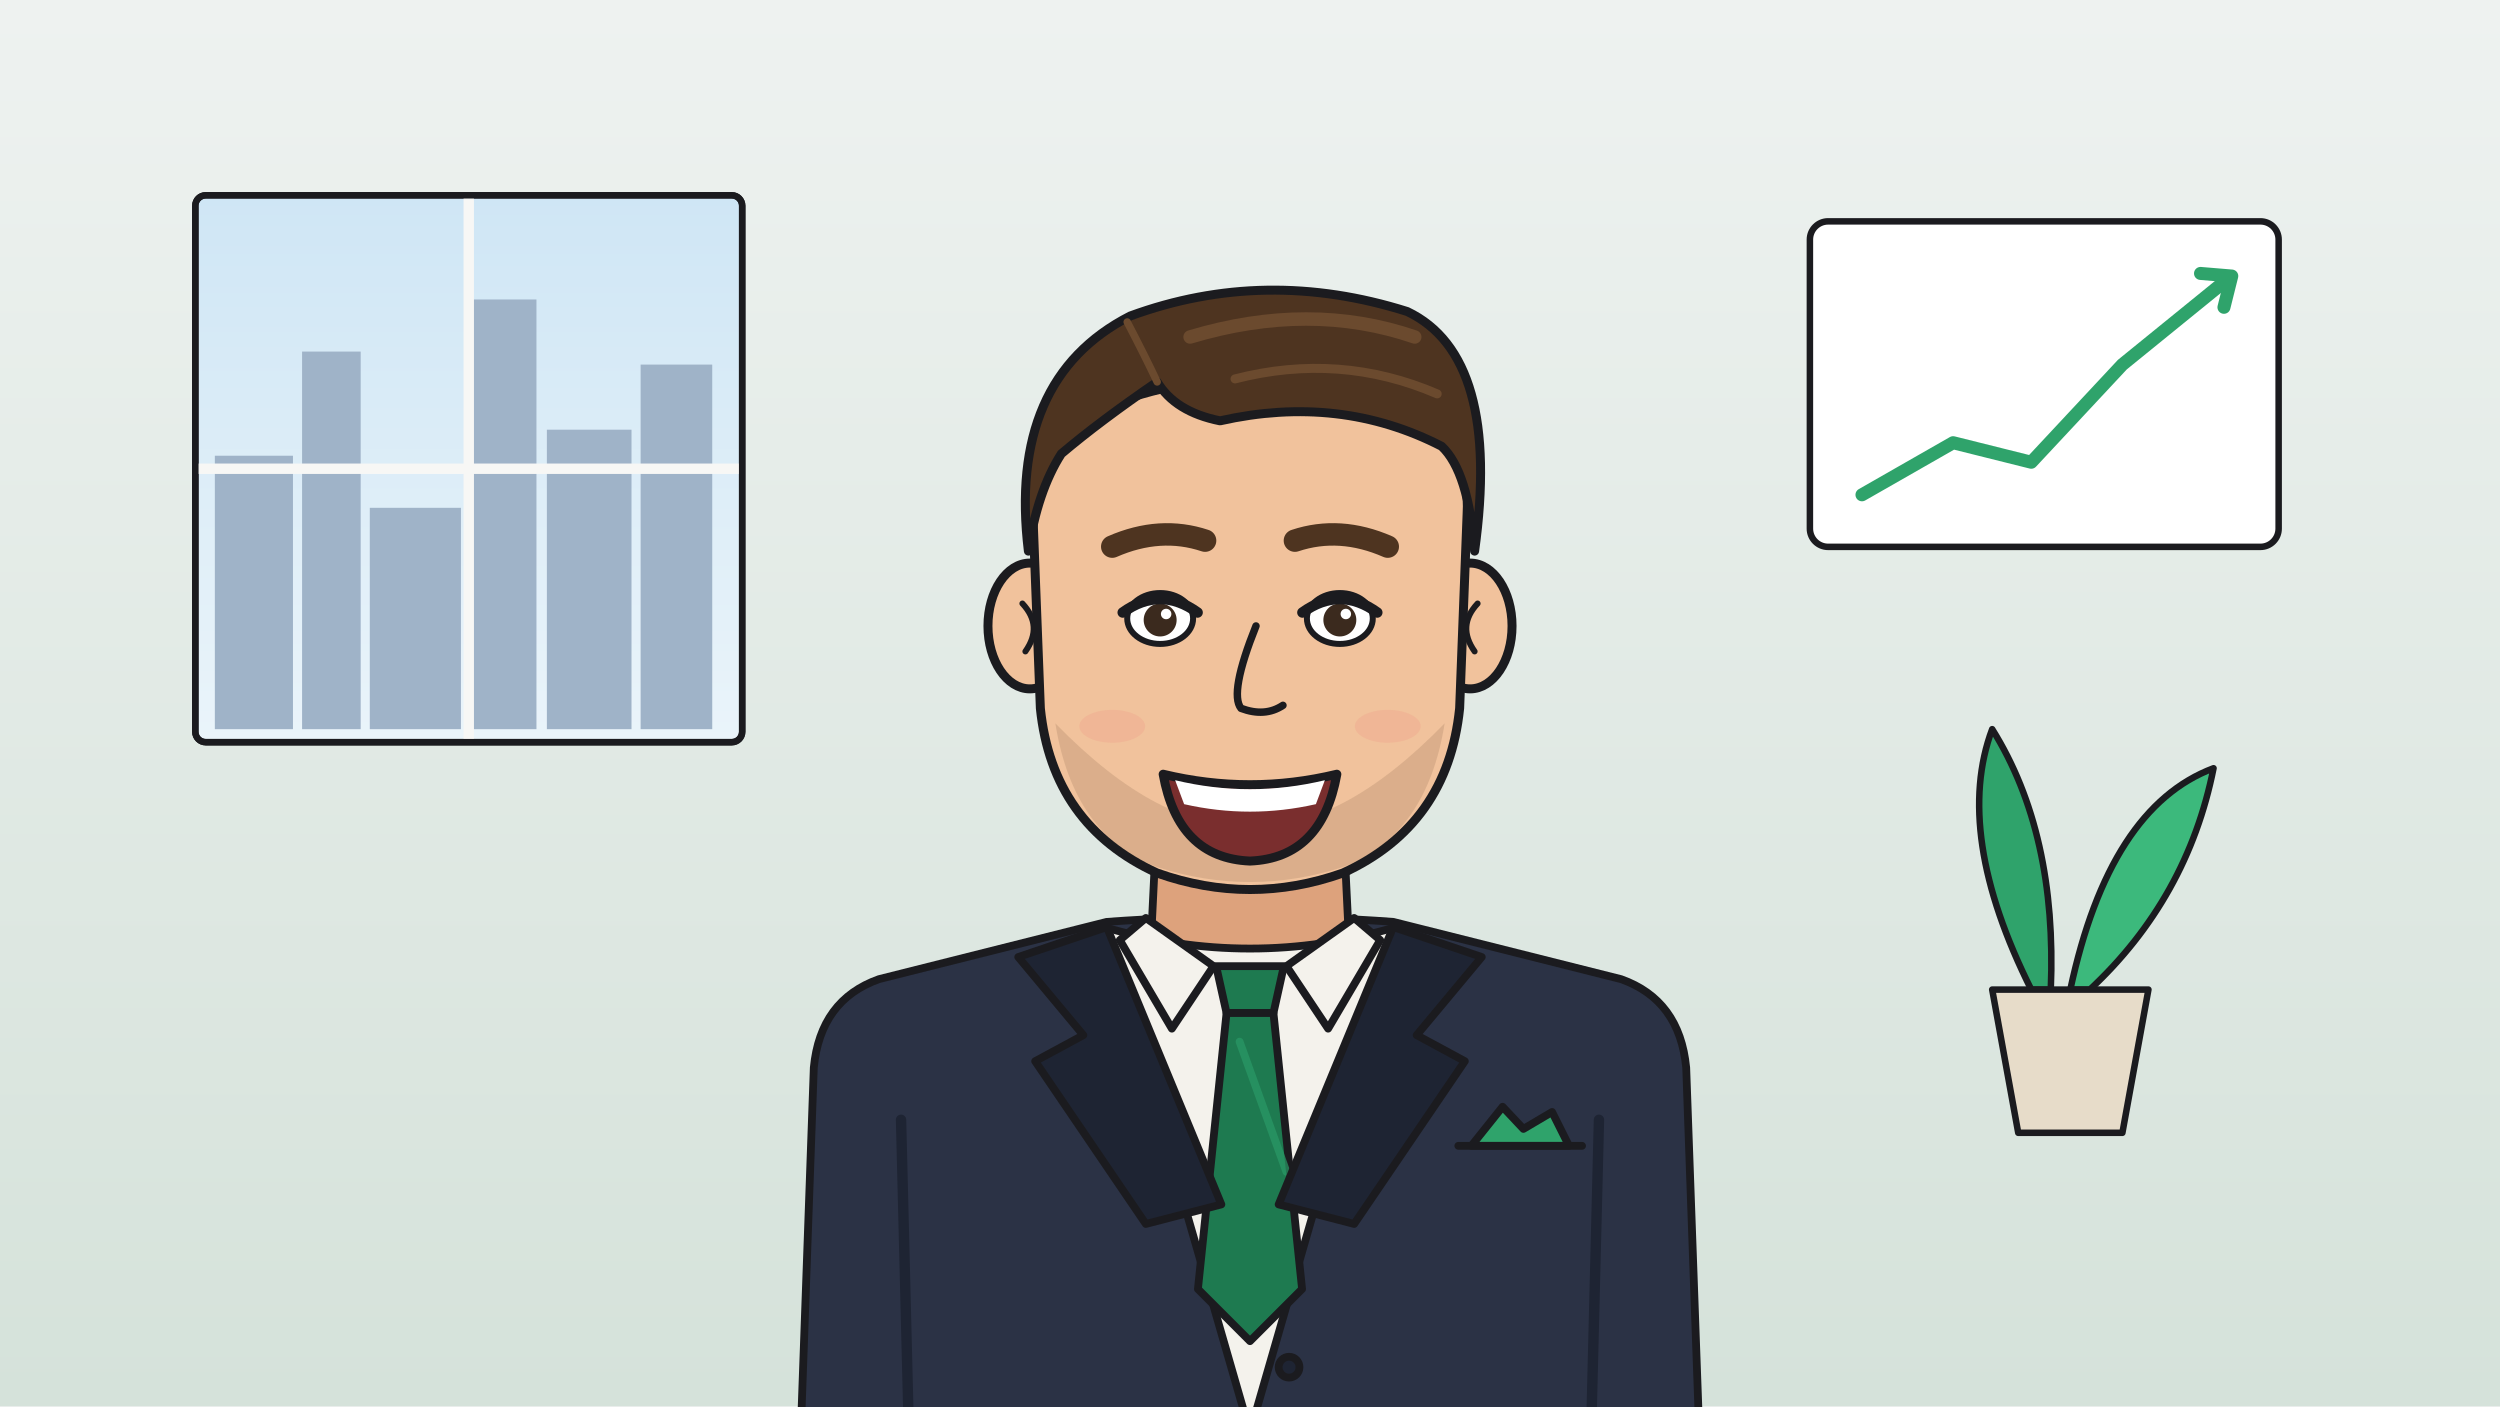
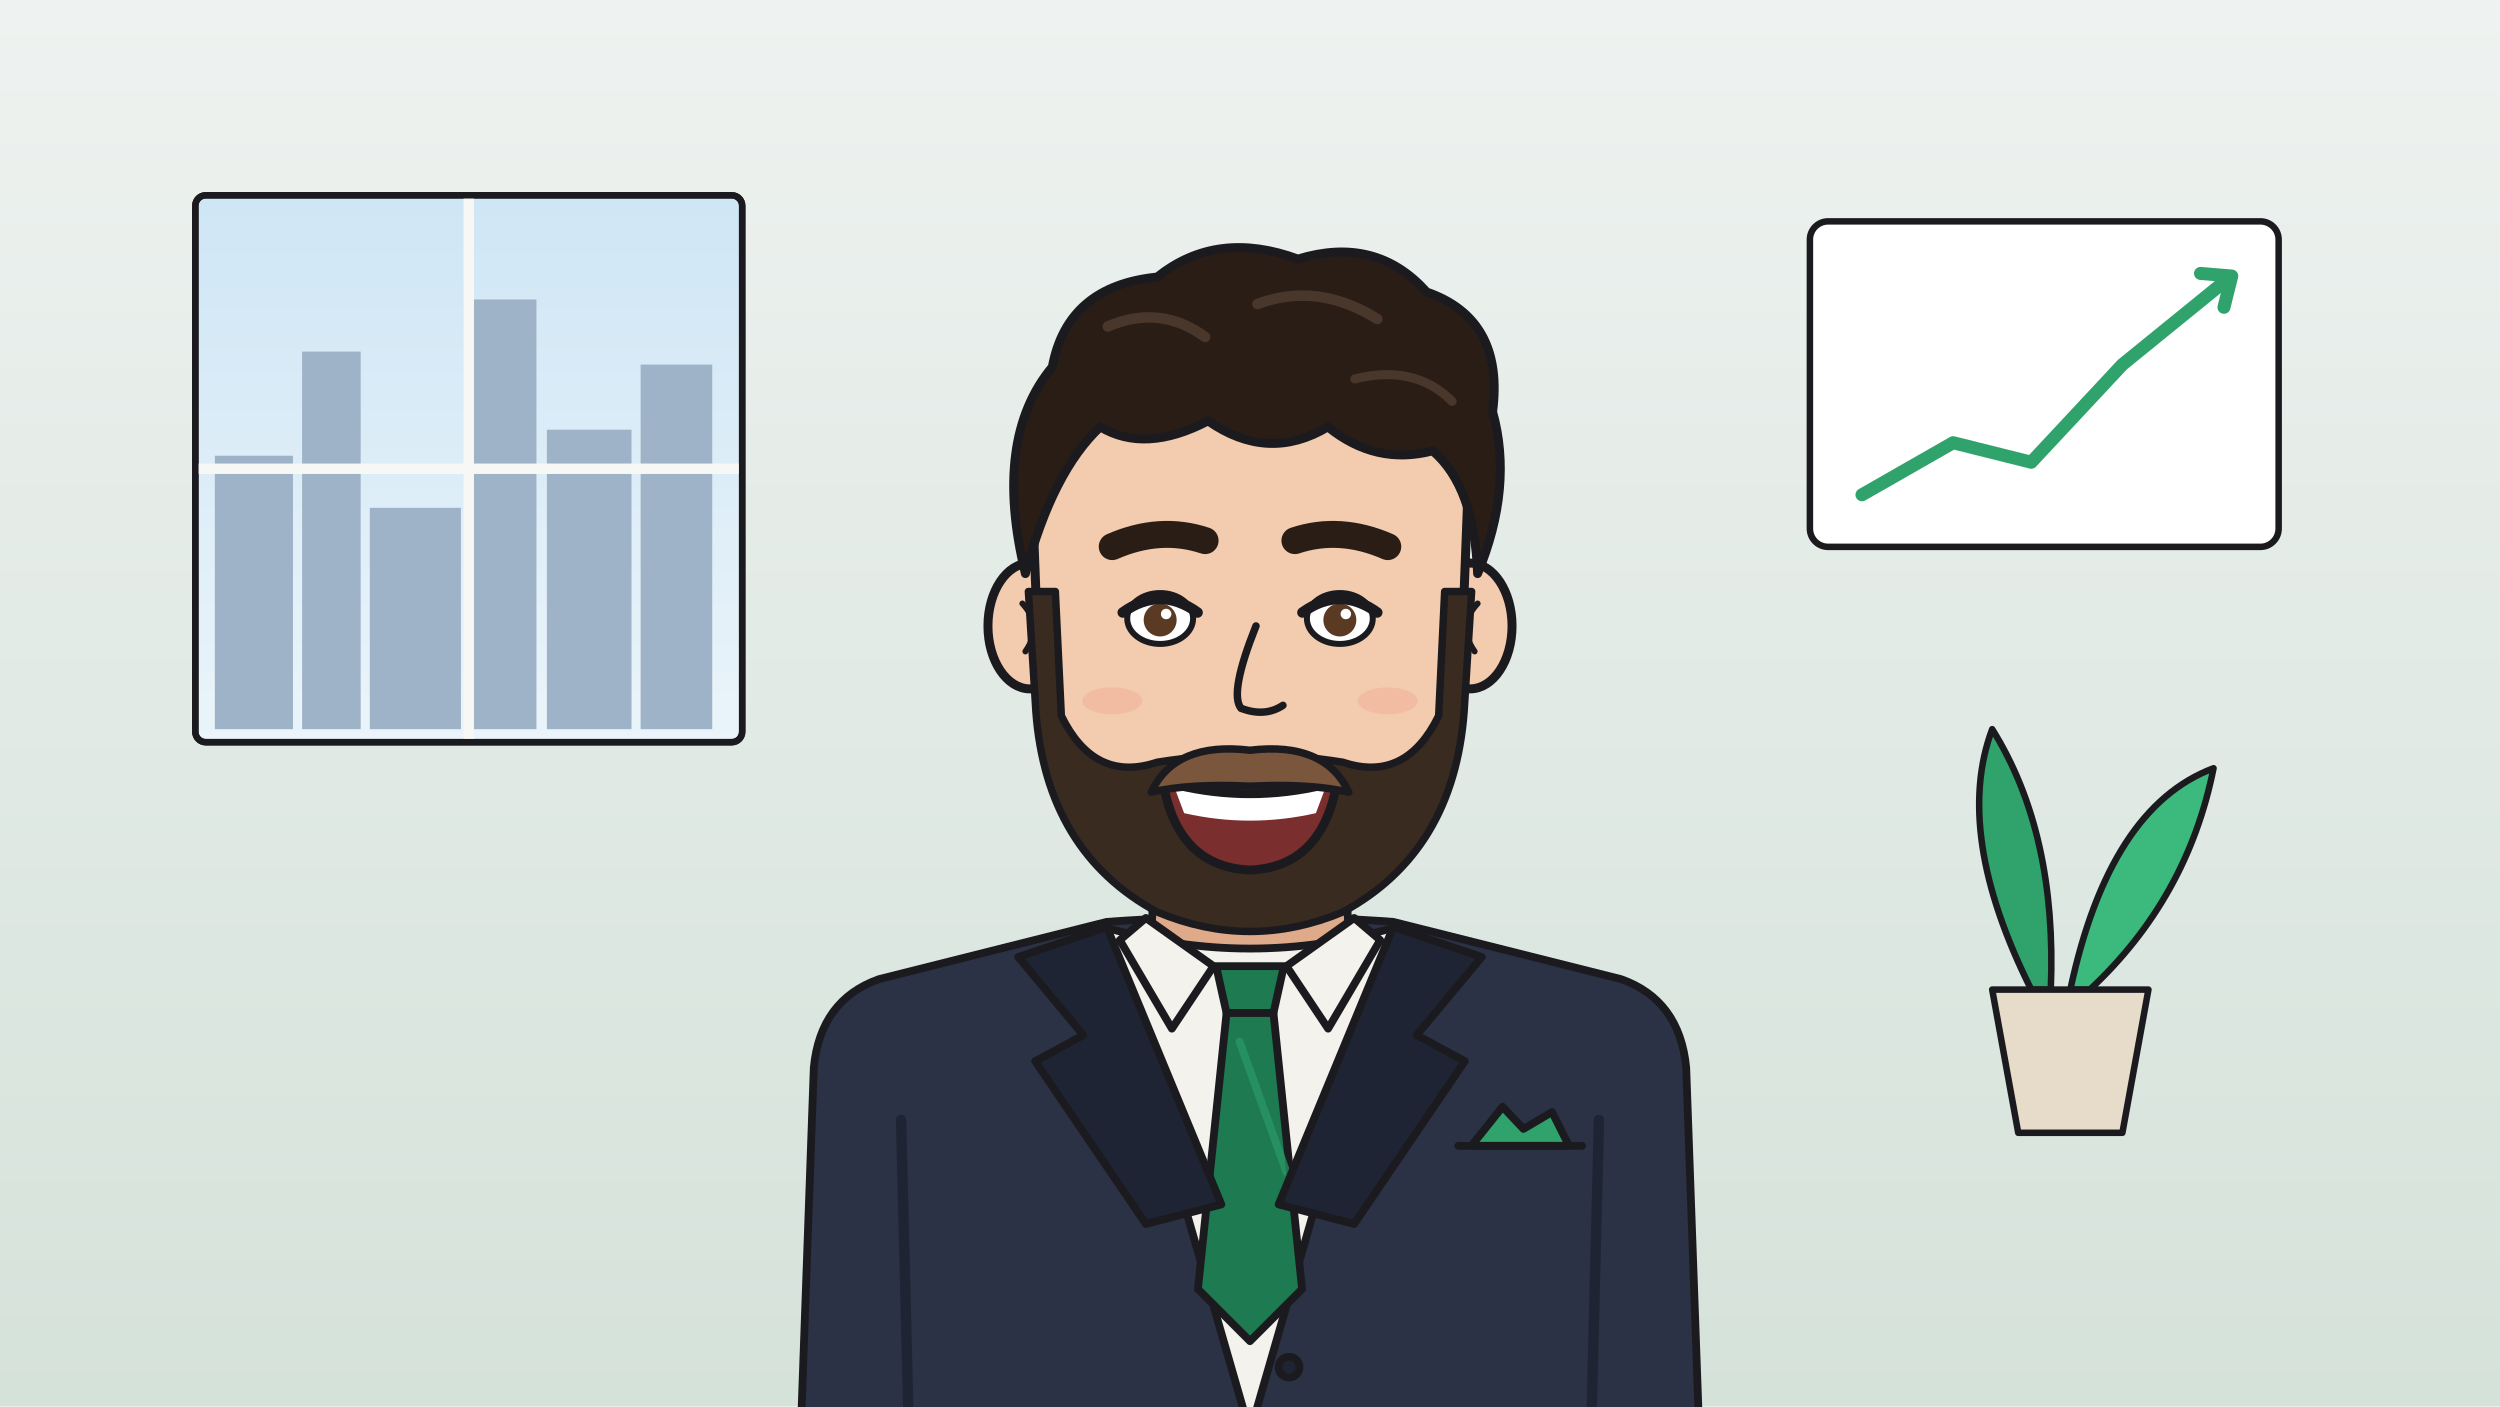
<svg xmlns="http://www.w3.org/2000/svg" width="1920" height="1080" viewBox="0 0 1920 1080">
  <defs>
    <linearGradient id="bg" x1="0" y1="0" x2="0" y2="1">
      <stop offset="0" stop-color="#EEF2F0" />
      <stop offset="1" stop-color="#D5E2DA" />
    </linearGradient>
    <linearGradient id="sky" x1="0" y1="0" x2="0" y2="1">
      <stop offset="0" stop-color="#CFE6F5" />
      <stop offset="1" stop-color="#EAF4FA" />
    </linearGradient>
  </defs>
  <rect width="1920" height="1080" fill="url(#bg)" />
  <g stroke="#1B1B1F" stroke-width="5" stroke-linejoin="round">
    <rect x="150" y="150" width="420" height="420" rx="8" fill="url(#sky)" />
    <g stroke="none">
      <rect x="165" y="350" width="60" height="210" fill="#9FB3C8" />
      <rect x="232" y="270" width="45" height="290" fill="#9FB3C8" />
      <rect x="284" y="390" width="70" height="170" fill="#9FB3C8" />
      <rect x="362" y="230" width="50" height="330" fill="#9FB3C8" />
      <rect x="420" y="330" width="65" height="230" fill="#9FB3C8" />
      <rect x="492" y="280" width="55" height="280" fill="#9FB3C8" />
    </g>
    <path d="M360 150 L360 570 M150 360 L570 360" fill="none" stroke-width="8" stroke="#F7F7F5" />
    <rect x="150" y="150" width="420" height="420" rx="8" fill="none" />
  </g>
  <g stroke="#1B1B1F" stroke-width="5" stroke-linejoin="round" fill="none">
    <rect x="1390" y="170" width="360" height="250" rx="14" fill="#FFFFFF" />
    <path d="M1430 380 L1500 340 L1560 355 L1630 280 L1710 215" stroke="#2FA36B" stroke-width="10" stroke-linecap="round" />
    <path d="M1690 210 L1714 212 L1708 236" stroke="#2FA36B" stroke-width="10" stroke-linecap="round" />
  </g>
  <g stroke="#1B1B1F" stroke-width="5" stroke-linejoin="round">
    <path d="M1560 760 Q1500 640 1530 560 Q1580 640 1575 760 Z" fill="#2FA36B" />
    <path d="M1590 760 Q1620 620 1700 590 Q1680 690 1605 760 Z" fill="#3CB97C" />
    <path d="M1530 760 L1650 760 L1630 870 L1550 870 Z" fill="#E7DCC9" />
  </g>
  <g stroke="#1B1B1F" stroke-width="6" stroke-linejoin="round" stroke-linecap="round">
    <path d="M615 1100 L625 820 Q630 768 675 752              L850 708 Q960 700 1070 708 L1245 752              Q1290 768 1295 820 L1305 1100 Z" fill="#2B3245" />
    <path d="M698 1100 L692 860" fill="none" stroke="#1E2433" stroke-width="8" />
    <path d="M1222 1100 L1228 860" fill="none" stroke="#1E2433" stroke-width="8" />
-     <path d="M888 640 L884 722 Q960 760 1036 722 L1032 640 Z" fill="#DDA27C" />
+     <path d="M888 640 L884 722 Q960 760 1036 722 L1032 640 Z" fill="#DFAA8A" />
    <path d="M848 712 L960 1100 L1072 712 Q960 745 848 712 Z" fill="#F4F2EC" />
    <path d="M934 742 L986 742 L978 778 L942 778 Z" fill="#1E7A50" />
    <path d="M942 778 L978 778 L1000 990 L960 1030 L920 990 Z" fill="#1E7A50" />
    <path d="M952 800 L988 900" fill="none" stroke="#2A9A67" stroke-width="6" opacity="0.7" />
    <path d="M880 705 L932 742 L900 790 L860 722 Z" fill="#F4F2EC" />
    <path d="M1040 705 L988 742 L1020 790 L1060 722 Z" fill="#F4F2EC" />
    <polygon points="850 712 938 925 880 940 795 815 832 795 782 735" fill="#1E2433" />
    <polygon points="1070 712 982 925 1040 940 1125 815 1088 795 1138 735" fill="#1E2433" />
    <path d="M1130 880 L1205 880 L1192 854 L1170 867 L1154 850 Z" fill="#2FA36B" />
    <path d="M1120 880 L1215 880" fill="none" />
    <circle cx="990" cy="1050" r="8" fill="#1E2433" />
  </g>
  <g transform="translate(0 25) translate(960 450) scale(1.15) translate(-960 -450)">
    <g stroke="#1B1B1F" stroke-width="6" stroke-linejoin="round" stroke-linecap="round">
-       <ellipse cx="813" cy="455" rx="28" ry="42" fill="#F1C29C" />
-       <ellipse cx="1107" cy="455" rx="28" ry="42" fill="#F1C29C" />
+       <ellipse cx="813" cy="455" rx="28" ry="42" fill="#F3CBAE" />
+       <ellipse cx="1107" cy="455" rx="28" ry="42" fill="#F3CBAE" />
      <path d="M808 440 Q822 455 810 472" fill="none" stroke-width="4" />
      <path d="M1112 440 Q1098 455 1110 472" fill="none" stroke-width="4" />
-       <path d="M815 380 Q810 300 960 288 Q1110 300 1105 380              L1100 510 Q1092 588 1022 620 Q960 642 898 620              Q828 588 820 510 Z" fill="#F1C29C" />
-       <path d="M830 520 Q842 595 898 616 Q960 636 1022 616 Q1078 595 1090 520              Q1020 592 960 588 Q900 592 830 520 Z" fill="#4E3420" opacity="0.14" stroke="none" />
-       <path d="M812 405 Q798 290 880 248 Q970 215 1065 245              Q1128 275 1110 405 Q1106 352 1088 335              Q1020 300 940 318 Q910 312 898 292              Q860 318 834 340 Q818 365 812 405 Z" fill="#4E3420" />
-       <path d="M878 252 Q890 275 898 292" fill="none" stroke="#6B4A2E" stroke-width="5" />
-       <path d="M920 262 Q1000 238 1070 262" fill="none" stroke="#6B4A2E" stroke-width="9" />
-       <path d="M950 290 Q1020 272 1085 300" fill="none" stroke="#6B4A2E" stroke-width="6" />
+       <path d="M815 380 Q810 300 960 288 Q1110 300 1105 380              L1100 510 Q1092 588 1022 620 Q960 642 898 620              Q828 588 820 510 Z" fill="#F3CBAE" />
+       <path d="M812 432 L817 512 Q824 606 898 646 Q960 672 1022 646              Q1096 606 1103 512 L1108 432 L1090 432 L1086 515 Q1064 560 1022 546              Q960 536 898 546 Q856 560 834 515 L830 432 Z" fill="#3A2B21" stroke-width="5" />
+       <ellipse cx="960" cy="574" rx="44" ry="17" fill="#E2AE96" stroke="none" />
+       <path d="M810 420 Q788 330 828 282 Q838 228 898 222              Q938 190 992 210 Q1044 194 1078 232 Q1130 250 1122 312              Q1136 362 1112 420 Q1110 362 1082 338 Q1044 348 1012 322              Q972 346 932 318 Q890 340 860 322 Q828 352 810 420 Z" fill="#2A1D16" />
+       <path d="M865 255 Q900 240 930 262" fill="none" stroke="#4A372B" stroke-width="7" />
+       <path d="M965 240 Q1005 225 1045 250" fill="none" stroke="#4A372B" stroke-width="7" />
+       <path d="M1030 290 Q1070 280 1095 305" fill="none" stroke="#4A372B" stroke-width="6" />
      <path d="M964 455 Q946 500 954 510 Q970 516 982 508" fill="none" stroke-width="5" />
-       <ellipse cx="868" cy="522" rx="22" ry="11" fill="#EE9C86" opacity="0.30" stroke="none" />
-       <ellipse cx="1052" cy="522" rx="22" ry="11" fill="#EE9C86" opacity="0.30" stroke="none" />
+       <ellipse cx="868" cy="505" rx="20" ry="9" fill="#EE9C86" opacity="0.30" stroke="none" />
+       <ellipse cx="1052" cy="505" rx="20" ry="9" fill="#EE9C86" opacity="0.30" stroke="none" />
    </g>
    <ellipse cx="900" cy="450" rx="22" ry="17" fill="#FFFFFF" stroke="#1B1B1F" stroke-width="4" />
-     <circle cx="900" cy="451" r="11" fill="#3B2A1E" />
+     <circle cx="900" cy="451" r="11" fill="#5A3A22" />
    <circle cx="904" cy="447" r="3.5" fill="#FFFFFF" />
    <path d="M875 446 Q900 428 925 446" fill="none" stroke="#1B1B1F" stroke-width="7" stroke-linecap="round" />
    <ellipse cx="1020" cy="450" rx="22" ry="17" fill="#FFFFFF" stroke="#1B1B1F" stroke-width="4" />
-     <circle cx="1020" cy="451" r="11" fill="#3B2A1E" />
+     <circle cx="1020" cy="451" r="11" fill="#5A3A22" />
    <circle cx="1024" cy="447" r="3.5" fill="#FFFFFF" />
    <path d="M995 446 Q1020 428 1045 446" fill="none" stroke="#1B1B1F" stroke-width="7" stroke-linecap="round" />
-     <path d="M868 402 Q900 388 930 398" fill="none" stroke="#4E3420" stroke-width="15" stroke-linecap="round" />
-     <path d="M1052 402 Q1020 388 990 398" fill="none" stroke="#4E3420" stroke-width="15" stroke-linecap="round" />
-     <path d="M902 554 Q960 568 1018 554 Q1008 610 960 612 Q912 610 902 554 Z" fill="#7A2E2E" stroke="#1B1B1F" stroke-width="6" stroke-linejoin="round" />
-     <path d="M910 558 Q960 570 1010 558 L1004 574 Q960 584 916 574 Z" fill="#FFFFFF" />
+     <path d="M868 402 Q900 388 930 398" fill="none" stroke="#2A1D16" stroke-width="18" stroke-linecap="round" />
+     <path d="M1052 402 Q1020 388 990 398" fill="none" stroke="#2A1D16" stroke-width="18" stroke-linecap="round" />
+     <path d="M902 560 Q960 574 1018 560 Q1008 616 960 618 Q912 616 902 560 Z" fill="#7A2E2E" stroke="#1B1B1F" stroke-width="6" stroke-linejoin="round" />
+     <path d="M910 564 Q960 576 1010 564 L1004 580 Q960 590 916 580 Z" fill="#FFFFFF" />
+     <path d="M894 566 Q910 532 960 538 Q1010 532 1026 566 Q1000 560 960 562 Q920 560 894 566 Z" fill="#7A563C" stroke="#1B1B1F" stroke-width="5" stroke-linejoin="round" />
  </g>
</svg>
